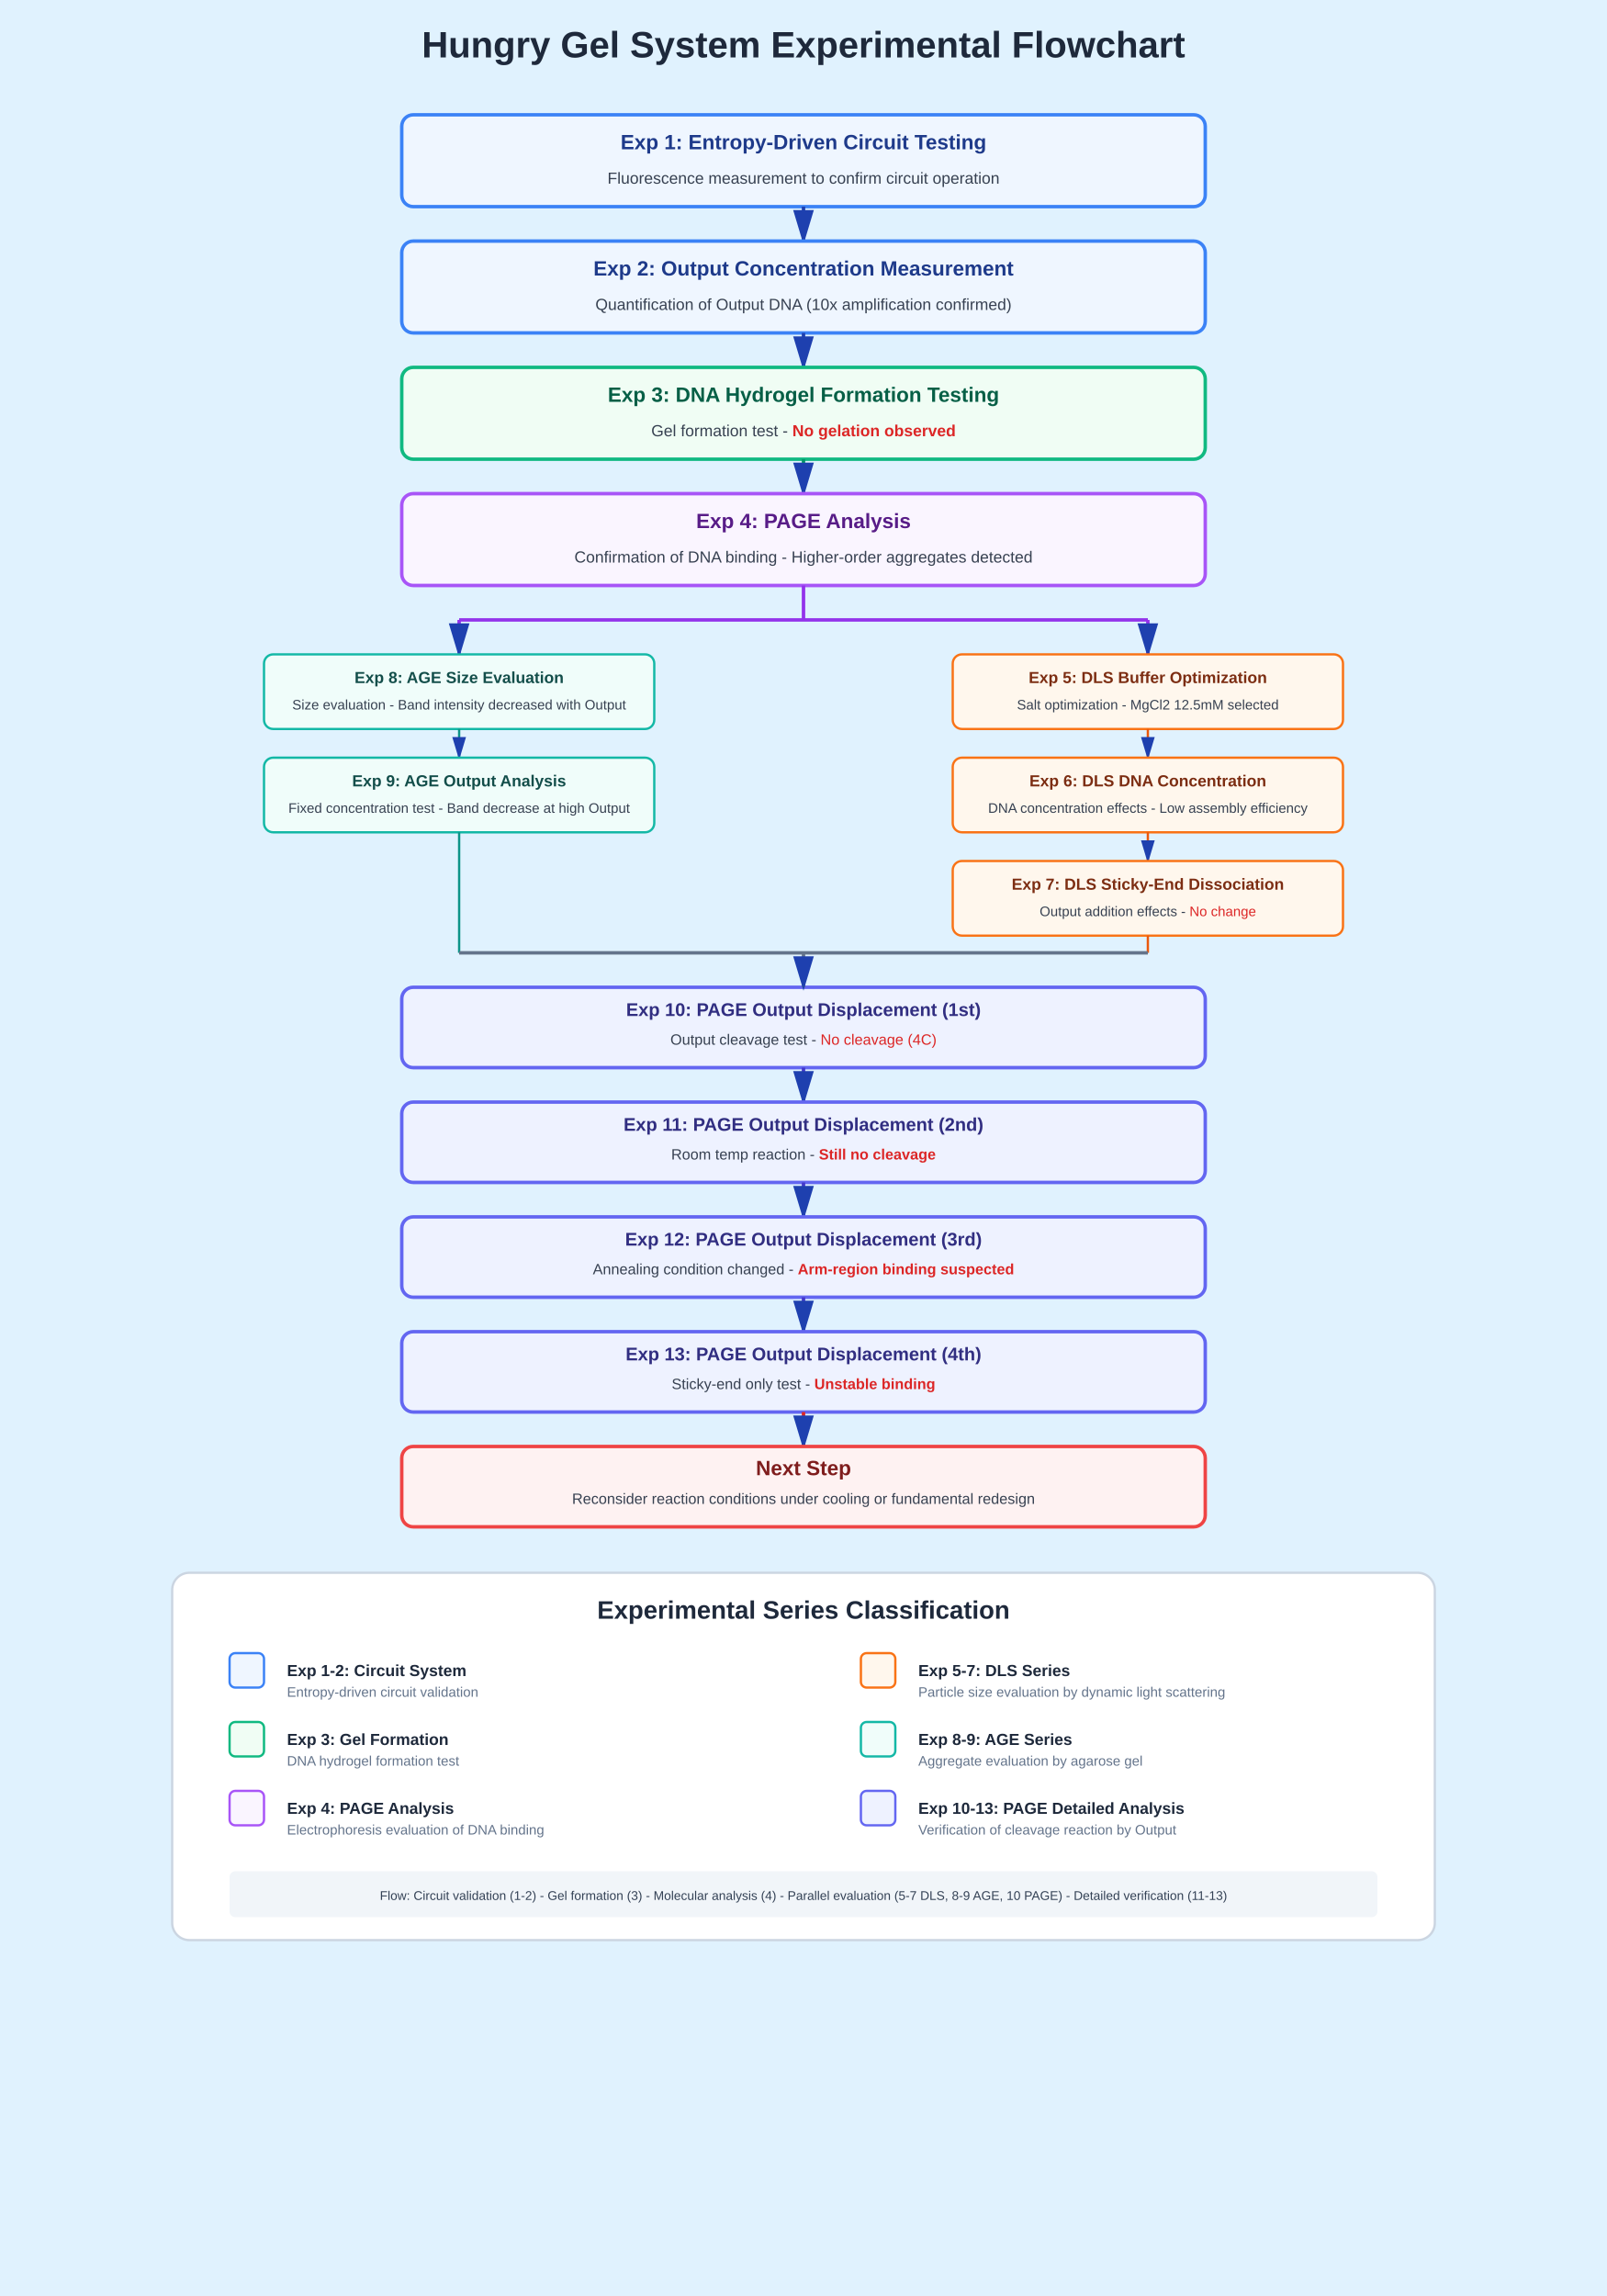
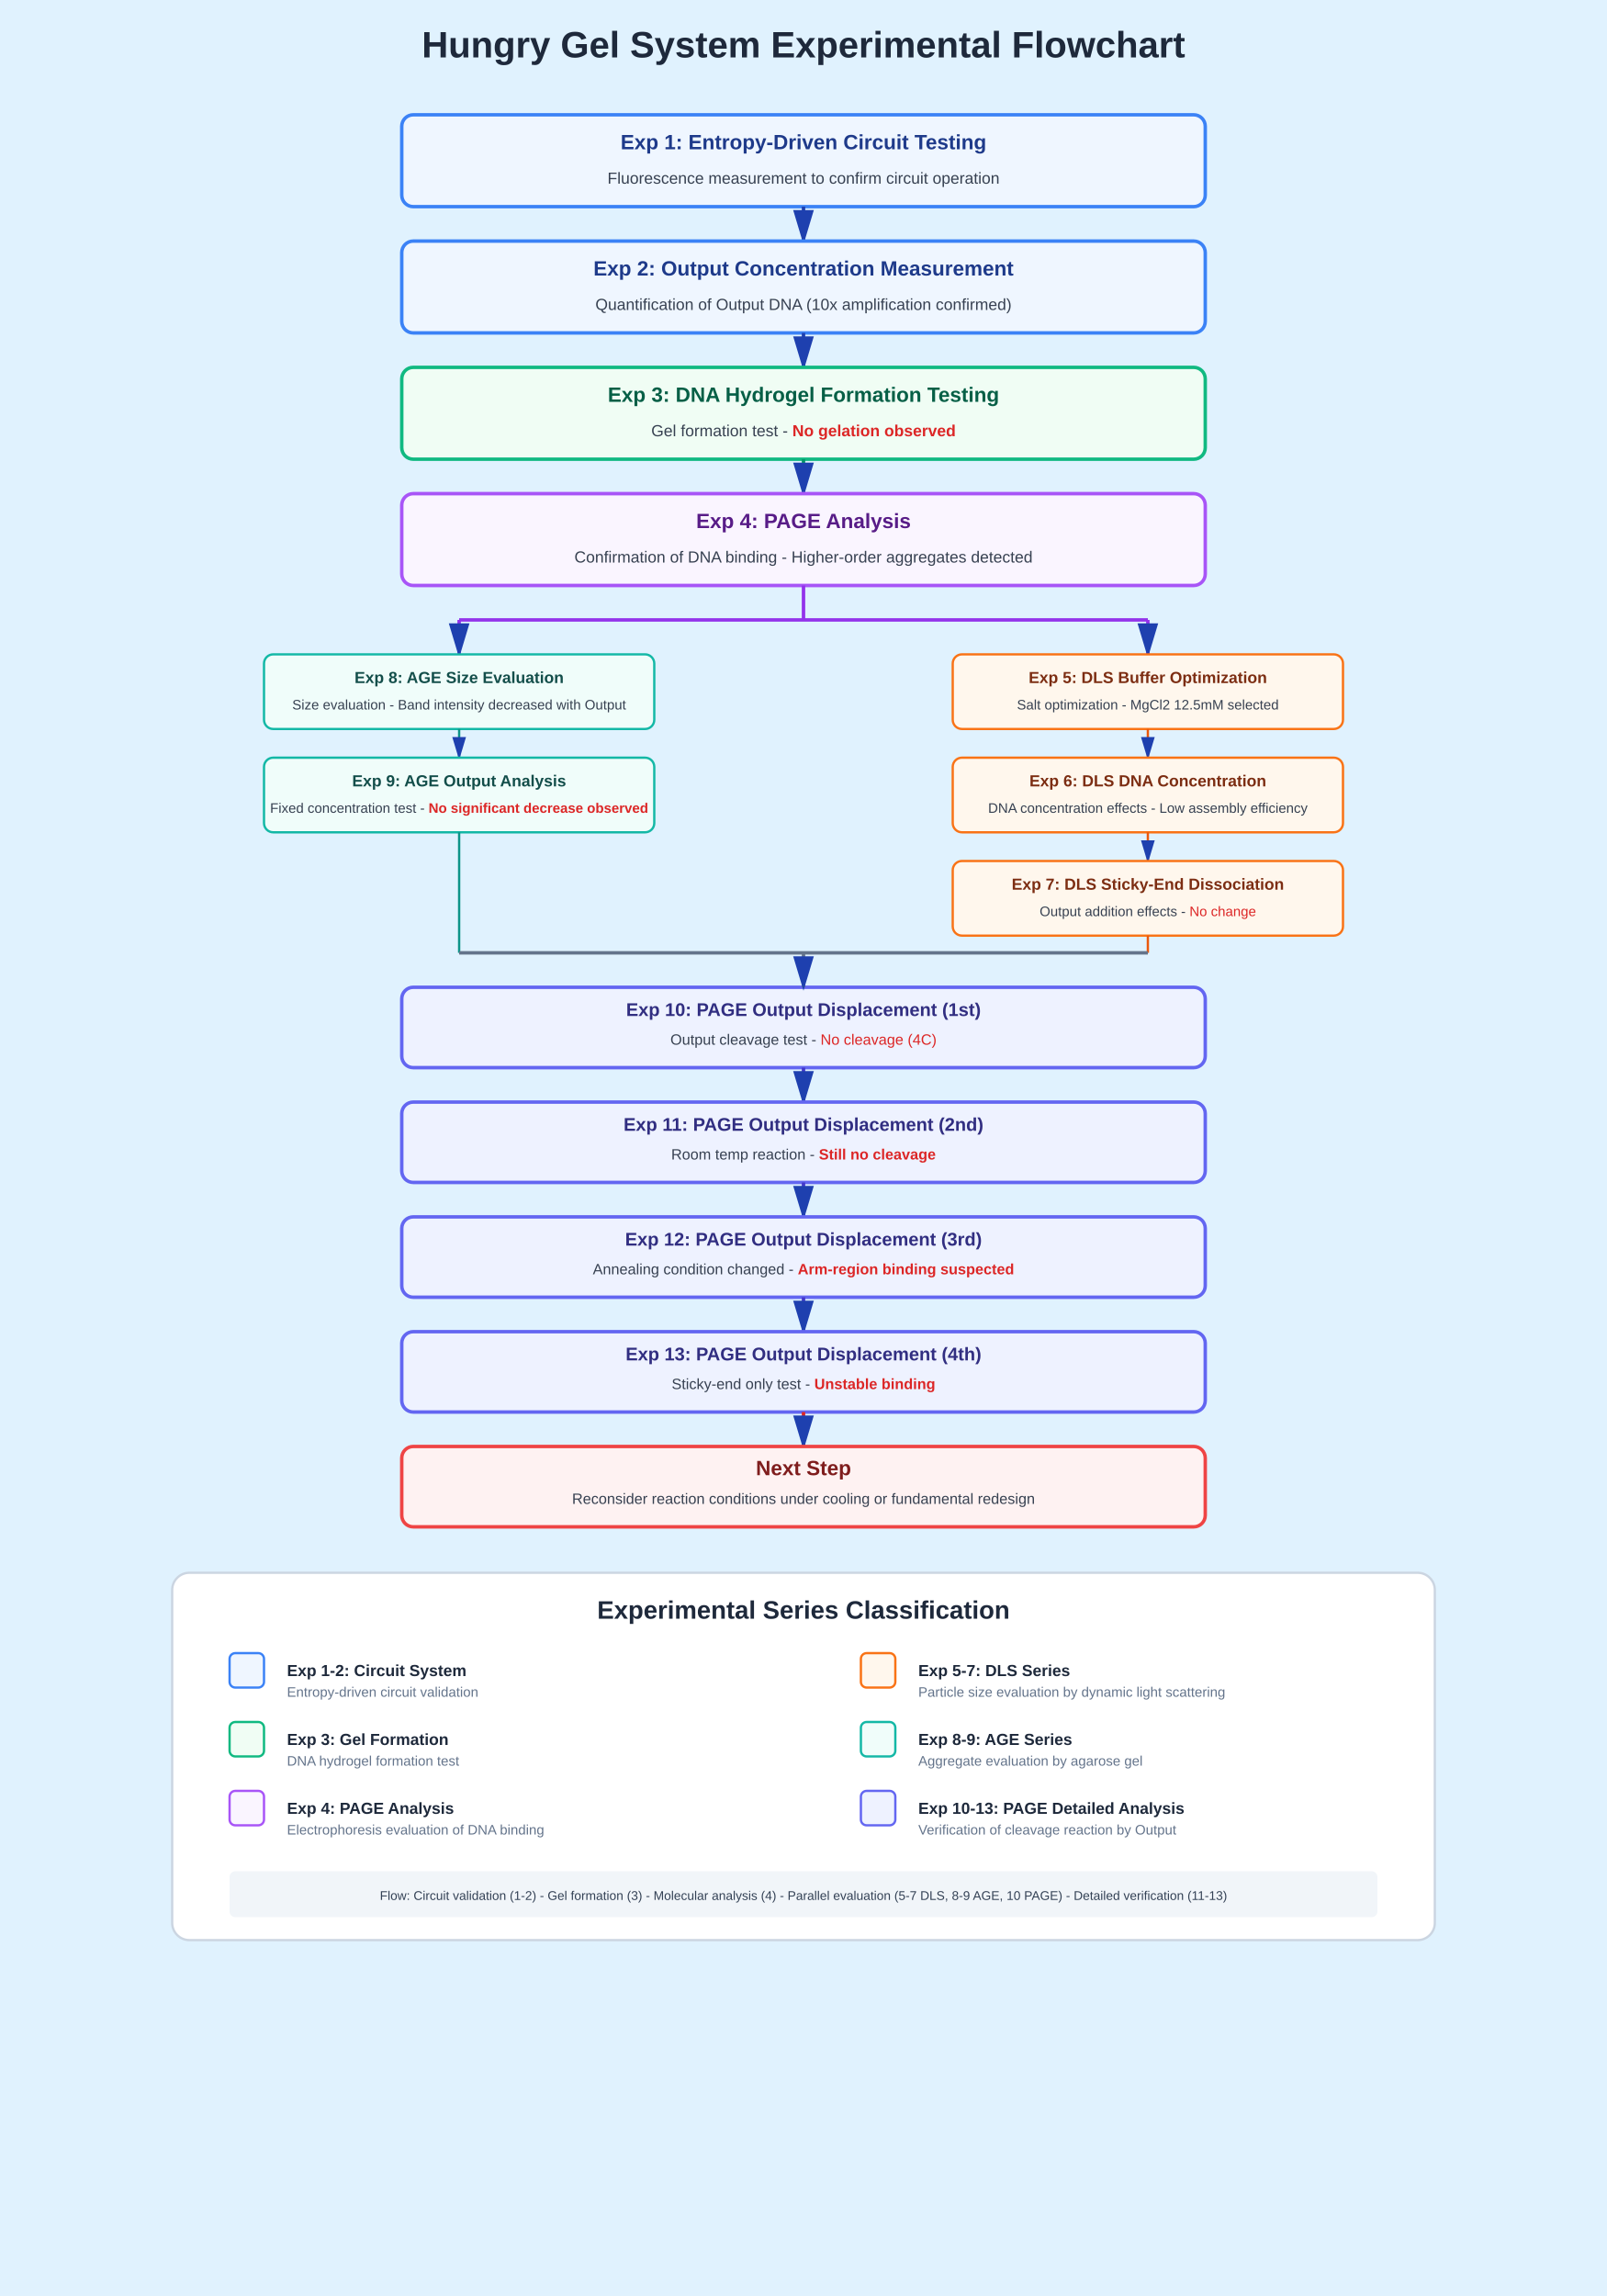
<svg xmlns="http://www.w3.org/2000/svg" viewBox="0 0 1400 2000">
  <defs>
    <linearGradient id="blueGrad" x1="0%" y1="0%" x2="0%" y2="100%">
      <stop offset="0%" stopColor="#DBEAFE" stopOpacity="1" />
      <stop offset="100%" stopColor="#BFDBFE" stopOpacity="1" />
    </linearGradient>
    <linearGradient id="greenGrad" x1="0%" y1="0%" x2="0%" y2="100%">
      <stop offset="0%" stopColor="#D1FAE5" stopOpacity="1" />
      <stop offset="100%" stopColor="#A7F3D0" stopOpacity="1" />
    </linearGradient>
    <linearGradient id="purpleGrad" x1="0%" y1="0%" x2="0%" y2="100%">
      <stop offset="0%" stopColor="#E9D5FF" stopOpacity="1" />
      <stop offset="100%" stopColor="#D8B4FE" stopOpacity="1" />
    </linearGradient>
    <linearGradient id="orangeGrad" x1="0%" y1="0%" x2="0%" y2="100%">
      <stop offset="0%" stopColor="#FED7AA" stopOpacity="1" />
      <stop offset="100%" stopColor="#FDBA74" stopOpacity="1" />
    </linearGradient>
    <linearGradient id="tealGrad" x1="0%" y1="0%" x2="0%" y2="100%">
      <stop offset="0%" stopColor="#CCFBF1" stopOpacity="1" />
      <stop offset="100%" stopColor="#99F6E4" stopOpacity="1" />
    </linearGradient>
    <linearGradient id="indigoGrad" x1="0%" y1="0%" x2="0%" y2="100%">
      <stop offset="0%" stopColor="#E0E7FF" stopOpacity="1" />
      <stop offset="100%" stopColor="#C7D2FE" stopOpacity="1" />
    </linearGradient>
    <linearGradient id="redGrad" x1="0%" y1="0%" x2="0%" y2="100%">
      <stop offset="0%" stopColor="#FECACA" stopOpacity="1" />
      <stop offset="100%" stopColor="#FCA5A5" stopOpacity="1" />
    </linearGradient>
    <marker id="arrowhead" markerWidth="10" markerHeight="10" refX="9" refY="3" orient="auto">
      <polygon points="0 0, 10 3, 0 6" fill="#1e40af" />
    </marker>
  </defs>
  <rect width="1400" height="2000" fill="#E0F2FE" />
  <text x="700" y="50" font-family="Arial, sans-serif" font-size="32" font-weight="bold" text-anchor="middle" fill="#1e293b">
    Hungry Gel System Experimental Flowchart
  </text>
  <rect x="350" y="100" width="700" height="80" rx="10" fill="#EFF6FF" stroke="#3b82f6" stroke-width="3" />
  <text x="700" y="130" font-family="Arial, sans-serif" font-size="18" font-weight="bold" text-anchor="middle" fill="#1e3a8a">
    Exp 1: Entropy-Driven Circuit Testing
  </text>
  <text x="700" y="160" font-family="Arial, sans-serif" font-size="14" text-anchor="middle" fill="#374151">
    Fluorescence measurement to confirm circuit operation
  </text>
  <line x1="700" y1="180" x2="700" y2="210" stroke="#1e40af" stroke-width="3" marker-end="url(#arrowhead)" />
  <rect x="350" y="210" width="700" height="80" rx="10" fill="#EFF6FF" stroke="#3b82f6" stroke-width="3" />
  <text x="700" y="240" font-family="Arial, sans-serif" font-size="18" font-weight="bold" text-anchor="middle" fill="#1e3a8a">
    Exp 2: Output Concentration Measurement
  </text>
  <text x="700" y="270" font-family="Arial, sans-serif" font-size="14" text-anchor="middle" fill="#374151">
    Quantification of Output DNA (10x amplification confirmed)
  </text>
  <line x1="700" y1="290" x2="700" y2="320" stroke="#1e40af" stroke-width="3" marker-end="url(#arrowhead)" />
  <rect x="350" y="320" width="700" height="80" rx="10" fill="#F0FDF4" stroke="#10b981" stroke-width="3" />
  <text x="700" y="350" font-family="Arial, sans-serif" font-size="18" font-weight="bold" text-anchor="middle" fill="#065f46">
    Exp 3: DNA Hydrogel Formation Testing
  </text>
  <text x="700" y="380" font-family="Arial, sans-serif" font-size="14" text-anchor="middle" fill="#374151">
    Gel formation test - <tspan fill="#dc2626" font-weight="bold">No gelation observed</tspan>
  </text>
  <line x1="700" y1="400" x2="700" y2="430" stroke="#059669" stroke-width="3" marker-end="url(#arrowhead)" />
  <rect x="350" y="430" width="700" height="80" rx="10" fill="#FAF5FF" stroke="#a855f7" stroke-width="3" />
  <text x="700" y="460" font-family="Arial, sans-serif" font-size="18" font-weight="bold" text-anchor="middle" fill="#581c87">
    Exp 4: PAGE Analysis
  </text>
  <text x="700" y="490" font-family="Arial, sans-serif" font-size="14" text-anchor="middle" fill="#374151">
    Confirmation of DNA binding - Higher-order aggregates detected
  </text>
  <line x1="700" y1="510" x2="700" y2="540" stroke="#9333ea" stroke-width="3" />
  <line x1="700" y1="540" x2="400" y2="540" stroke="#9333ea" stroke-width="3" />
  <line x1="700" y1="540" x2="1000" y2="540" stroke="#9333ea" stroke-width="3" />
  <line x1="400" y1="540" x2="400" y2="570" stroke="#9333ea" stroke-width="3" marker-end="url(#arrowhead)" />
  <line x1="1000" y1="540" x2="1000" y2="570" stroke="#9333ea" stroke-width="3" marker-end="url(#arrowhead)" />
  <rect x="230" y="570" width="340" height="65" rx="8" fill="#F0FDFA" stroke="#14b8a6" stroke-width="2" />
  <text x="400" y="595" font-family="Arial, sans-serif" font-size="14" font-weight="bold" text-anchor="middle" fill="#134e4a">
    Exp 8: AGE Size Evaluation
  </text>
  <text x="400" y="618" font-family="Arial, sans-serif" font-size="12" text-anchor="middle" fill="#374151">
    Size evaluation - Band intensity decreased with Output
  </text>
  <line x1="400" y1="635" x2="400" y2="660" stroke="#0d9488" stroke-width="2" marker-end="url(#arrowhead)" />
  <rect x="230" y="660" width="340" height="65" rx="8" fill="#F0FDFA" stroke="#14b8a6" stroke-width="2" />
  <text x="400" y="685" font-family="Arial, sans-serif" font-size="14" font-weight="bold" text-anchor="middle" fill="#134e4a">
    Exp 9: AGE Output Analysis
  </text>
  <text x="400" y="708" font-family="Arial, sans-serif" font-size="12" text-anchor="middle" fill="#374151">
-     Fixed concentration test - Band decrease at high Output
+     Fixed concentration test - <tspan fill="#dc2626" font-weight="bold">No significant decrease observed</tspan>
  </text>
  <rect x="830" y="570" width="340" height="65" rx="8" fill="#FFF7ED" stroke="#f97316" stroke-width="2" />
  <text x="1000" y="595" font-family="Arial, sans-serif" font-size="14" font-weight="bold" text-anchor="middle" fill="#7c2d12">
    Exp 5: DLS Buffer Optimization
  </text>
  <text x="1000" y="618" font-family="Arial, sans-serif" font-size="12" text-anchor="middle" fill="#374151">
    Salt optimization - MgCl2 12.5mM selected
  </text>
  <line x1="1000" y1="635" x2="1000" y2="660" stroke="#ea580c" stroke-width="2" marker-end="url(#arrowhead)" />
  <rect x="830" y="660" width="340" height="65" rx="8" fill="#FFF7ED" stroke="#f97316" stroke-width="2" />
  <text x="1000" y="685" font-family="Arial, sans-serif" font-size="14" font-weight="bold" text-anchor="middle" fill="#7c2d12">
    Exp 6: DLS DNA Concentration
  </text>
  <text x="1000" y="708" font-family="Arial, sans-serif" font-size="12" text-anchor="middle" fill="#374151">
    DNA concentration effects - Low assembly efficiency
  </text>
  <line x1="1000" y1="725" x2="1000" y2="750" stroke="#ea580c" stroke-width="2" marker-end="url(#arrowhead)" />
  <rect x="830" y="750" width="340" height="65" rx="8" fill="#FFF7ED" stroke="#f97316" stroke-width="2" />
  <text x="1000" y="775" font-family="Arial, sans-serif" font-size="14" font-weight="bold" text-anchor="middle" fill="#7c2d12">
    Exp 7: DLS Sticky-End Dissociation
  </text>
  <text x="1000" y="798" font-family="Arial, sans-serif" font-size="12" text-anchor="middle" fill="#374151">
    Output addition effects - <tspan fill="#dc2626" fontWeight="bold">No change</tspan>
  </text>
  <rect x="350" y="860" width="700" height="70" rx="10" fill="#EEF2FF" stroke="#6366f1" stroke-width="3" />
  <text x="700" y="885" font-family="Arial, sans-serif" font-size="16" font-weight="bold" text-anchor="middle" fill="#312e81">
    Exp 10: PAGE Output Displacement (1st)
  </text>
  <text x="700" y="910" font-family="Arial, sans-serif" font-size="13" text-anchor="middle" fill="#374151">
    Output cleavage test - <tspan fill="#dc2626" fontWeight="bold">No cleavage (4C)</tspan>
  </text>
  <line x1="400" y1="725" x2="400" y2="830" stroke="#0d9488" stroke-width="2" />
  <line x1="1000" y1="815" x2="1000" y2="830" stroke="#ea580c" stroke-width="2" />
  <line x1="400" y1="830" x2="1000" y2="830" stroke="#64748b" stroke-width="3" />
  <line x1="700" y1="830" x2="700" y2="860" stroke="#64748b" stroke-width="3" marker-end="url(#arrowhead)" />
  <line x1="700" y1="930" x2="700" y2="960" stroke="#4338ca" stroke-width="3" marker-end="url(#arrowhead)" />
  <rect x="350" y="960" width="700" height="70" rx="10" fill="#EEF2FF" stroke="#6366f1" stroke-width="3" />
  <text x="700" y="985" font-family="Arial, sans-serif" font-size="16" font-weight="bold" text-anchor="middle" fill="#312e81">
    Exp 11: PAGE Output Displacement (2nd)
  </text>
  <text x="700" y="1010" font-family="Arial, sans-serif" font-size="13" text-anchor="middle" fill="#374151">
    Room temp reaction - <tspan fill="#dc2626" font-weight="bold">Still no cleavage</tspan>
  </text>
  <line x1="700" y1="1030" x2="700" y2="1060" stroke="#4338ca" stroke-width="3" marker-end="url(#arrowhead)" />
  <rect x="350" y="1060" width="700" height="70" rx="10" fill="#EEF2FF" stroke="#6366f1" stroke-width="3" />
  <text x="700" y="1085" font-family="Arial, sans-serif" font-size="16" font-weight="bold" text-anchor="middle" fill="#312e81">
    Exp 12: PAGE Output Displacement (3rd)
  </text>
  <text x="700" y="1110" font-family="Arial, sans-serif" font-size="13" text-anchor="middle" fill="#374151">
    Annealing condition changed - <tspan fill="#dc2626" font-weight="bold">Arm-region binding suspected</tspan>
  </text>
  <line x1="700" y1="1130" x2="700" y2="1160" stroke="#4338ca" stroke-width="3" marker-end="url(#arrowhead)" />
  <rect x="350" y="1160" width="700" height="70" rx="10" fill="#EEF2FF" stroke="#6366f1" stroke-width="3" />
  <text x="700" y="1185" font-family="Arial, sans-serif" font-size="16" font-weight="bold" text-anchor="middle" fill="#312e81">
    Exp 13: PAGE Output Displacement (4th)
  </text>
  <text x="700" y="1210" font-family="Arial, sans-serif" font-size="13" text-anchor="middle" fill="#374151">
    Sticky-end only test - <tspan fill="#dc2626" font-weight="bold">Unstable binding</tspan>
  </text>
  <line x1="700" y1="1230" x2="700" y2="1260" stroke="#dc2626" stroke-width="3" marker-end="url(#arrowhead)" />
  <rect x="350" y="1260" width="700" height="70" rx="10" fill="#FEF2F2" stroke="#ef4444" stroke-width="3" />
  <text x="700" y="1285" font-family="Arial, sans-serif" font-size="18" font-weight="bold" text-anchor="middle" fill="#7f1d1d">
    Next Step
  </text>
  <text x="700" y="1310" font-family="Arial, sans-serif" font-size="13" text-anchor="middle" fill="#374151">
    Reconsider reaction conditions under cooling or fundamental redesign
  </text>
  <rect x="150" y="1370" width="1100" height="320" rx="15" fill="white" stroke="#cbd5e1" stroke-width="2" />
  <text x="700" y="1410" font-family="Arial, sans-serif" font-size="22" font-weight="bold" text-anchor="middle" fill="#1e293b">
    Experimental Series Classification
  </text>
  <rect x="200" y="1440" width="30" height="30" rx="5" fill="#EFF6FF" stroke="#3b82f6" stroke-width="2" />
  <text x="250" y="1460" font-family="Arial, sans-serif" font-size="14" font-weight="bold" fill="#1e293b">
    Exp 1-2: Circuit System
  </text>
  <text x="250" y="1478" font-family="Arial, sans-serif" font-size="12" fill="#64748b">
    Entropy-driven circuit validation
  </text>
  <rect x="200" y="1500" width="30" height="30" rx="5" fill="#F0FDF4" stroke="#10b981" stroke-width="2" />
  <text x="250" y="1520" font-family="Arial, sans-serif" font-size="14" font-weight="bold" fill="#1e293b">
    Exp 3: Gel Formation
  </text>
  <text x="250" y="1538" font-family="Arial, sans-serif" font-size="12" fill="#64748b">
    DNA hydrogel formation test
  </text>
  <rect x="200" y="1560" width="30" height="30" rx="5" fill="#FAF5FF" stroke="#a855f7" stroke-width="2" />
  <text x="250" y="1580" font-family="Arial, sans-serif" font-size="14" font-weight="bold" fill="#1e293b">
    Exp 4: PAGE Analysis
  </text>
  <text x="250" y="1598" font-family="Arial, sans-serif" font-size="12" fill="#64748b">
    Electrophoresis evaluation of DNA binding
  </text>
  <rect x="750" y="1440" width="30" height="30" rx="5" fill="#FFF7ED" stroke="#f97316" stroke-width="2" />
  <text x="800" y="1460" font-family="Arial, sans-serif" font-size="14" font-weight="bold" fill="#1e293b">
    Exp 5-7: DLS Series
  </text>
  <text x="800" y="1478" font-family="Arial, sans-serif" font-size="12" fill="#64748b">
    Particle size evaluation by dynamic light scattering
  </text>
  <rect x="750" y="1500" width="30" height="30" rx="5" fill="#F0FDFA" stroke="#14b8a6" stroke-width="2" />
  <text x="800" y="1520" font-family="Arial, sans-serif" font-size="14" font-weight="bold" fill="#1e293b">
    Exp 8-9: AGE Series
  </text>
  <text x="800" y="1538" font-family="Arial, sans-serif" font-size="12" fill="#64748b">
    Aggregate evaluation by agarose gel
  </text>
  <rect x="750" y="1560" width="30" height="30" rx="5" fill="#EEF2FF" stroke="#6366f1" stroke-width="2" />
  <text x="800" y="1580" font-family="Arial, sans-serif" font-size="14" font-weight="bold" text-anchor="start" fill="#1e293b">
    Exp 10-13: PAGE Detailed Analysis
  </text>
  <text x="800" y="1598" font-family="Arial, sans-serif" font-size="12" fill="#64748b">
    Verification of cleavage reaction by Output
  </text>
  <rect x="200" y="1630" width="1000" height="40" rx="5" fill="#f1f5f9" />
  <text x="700" y="1655" font-family="Arial, sans-serif" font-size="11" text-anchor="middle" fill="#334155">
    Flow: Circuit validation (1-2) - Gel formation (3) - Molecular analysis (4) - Parallel evaluation (5-7 DLS, 8-9 AGE, 10 PAGE) - Detailed verification (11-13)
  </text>
</svg>
